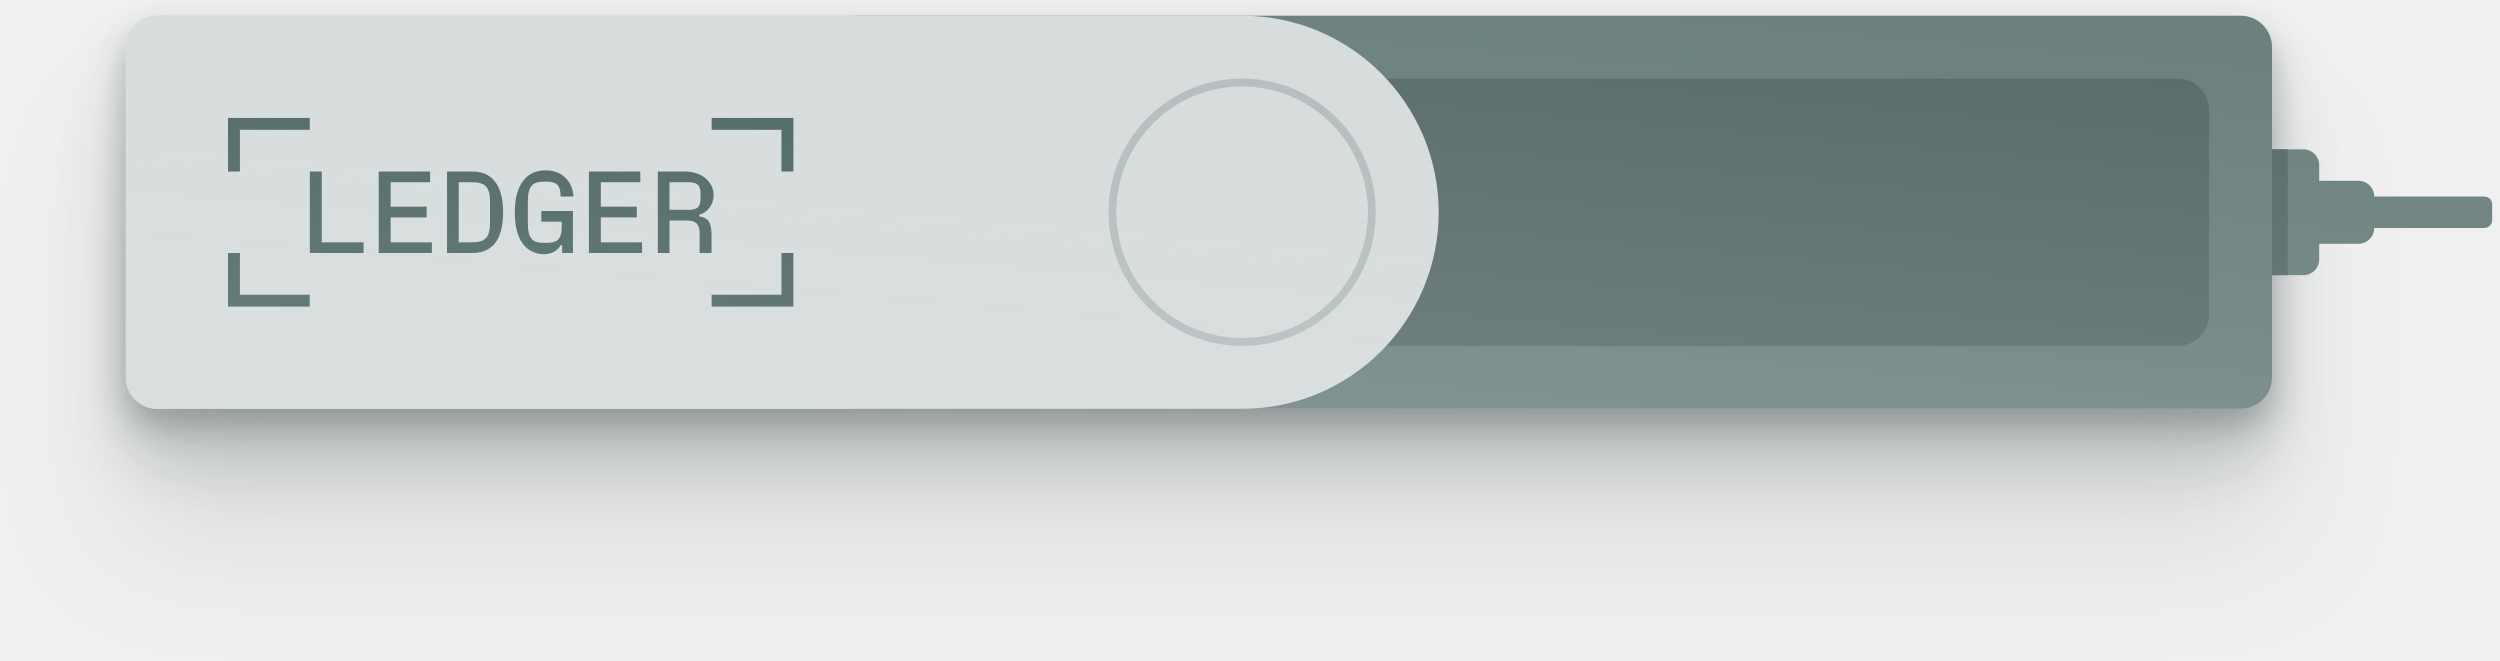
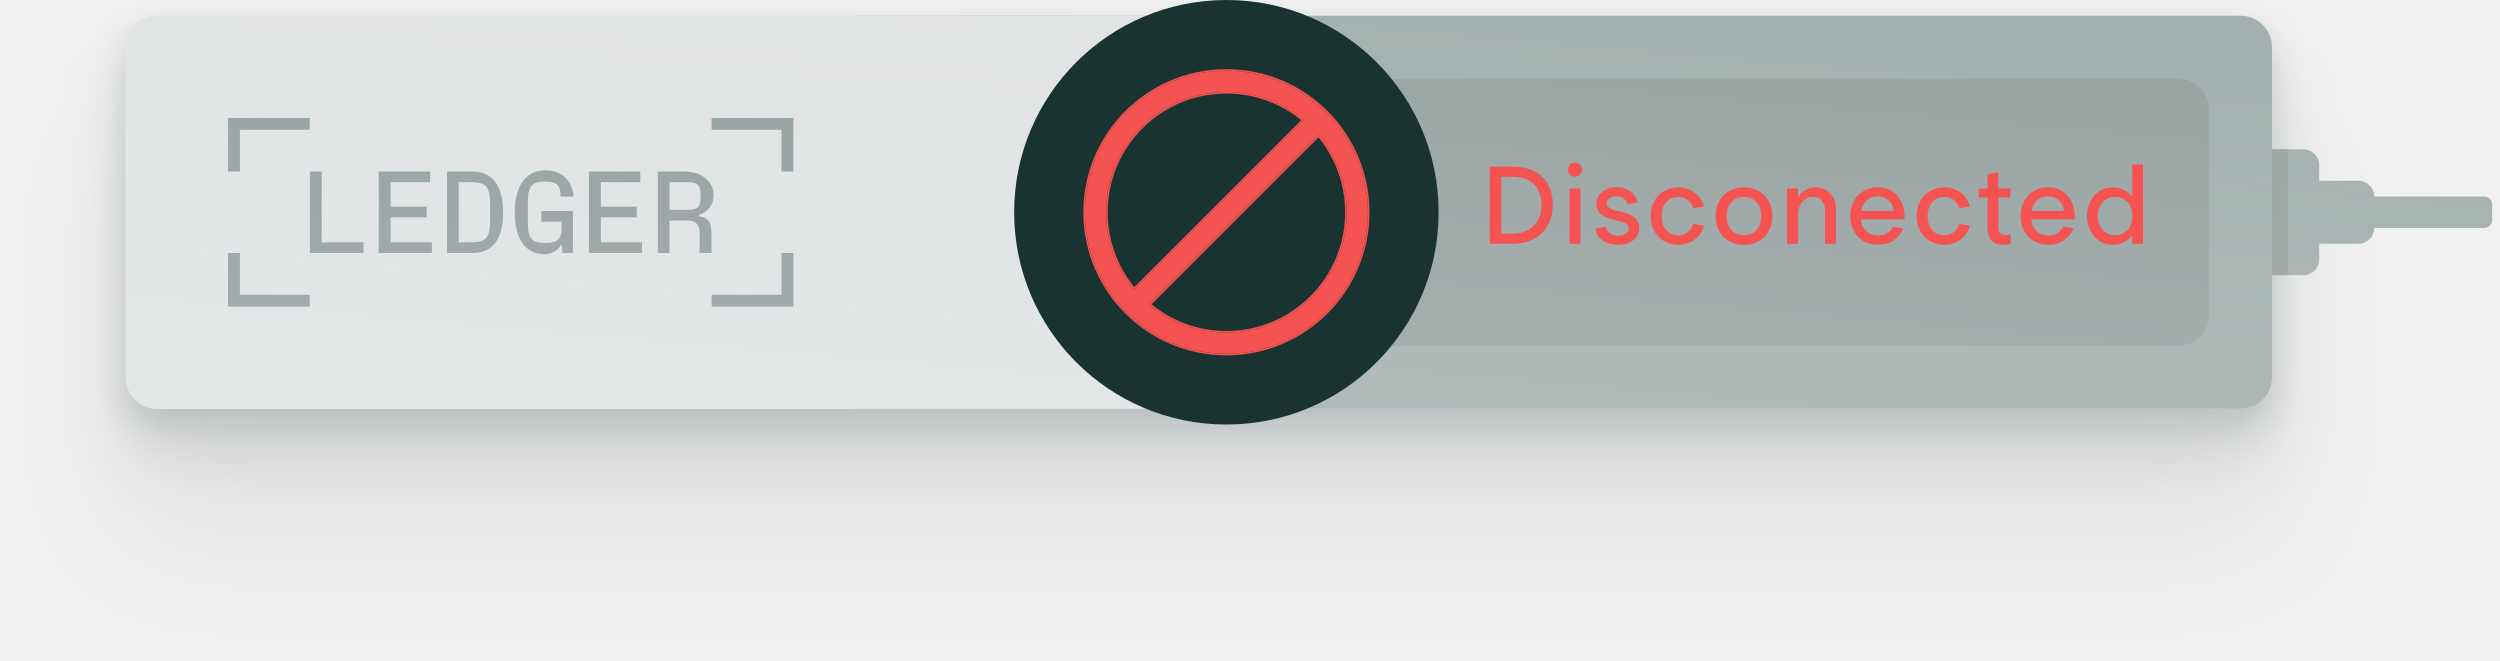
<svg xmlns="http://www.w3.org/2000/svg" width="318" height="84" viewBox="0 0 318 84" fill="none">
-   <g opacity="0.7">
-     <g filter="url(#filter0_ddd_5443_134319)">
-       <path fill-rule="evenodd" clip-rule="evenodd" d="M20 2C17.791 2 16 3.791 16 6V48C16 50.209 17.791 52 20 52H109H158L285 52C287.209 52 289 50.209 289 48V6C289 3.791 287.209 2 285 2L158.015 2C158.01 2 158.005 2 158 2H109H20Z" fill="#CCD3D3" />
+   <g clip-path="url(#clip0_19917_392147)">
+     <g opacity="0.4">
+       <g filter="url(#filter0_ddd_19917_392147)">
+         <path fill-rule="evenodd" clip-rule="evenodd" d="M20 2C17.791 2 16 3.791 16 6V48C16 50.209 17.791 52 20 52H109H158H285C287.209 52 289 50.209 289 48V6C289 3.791 287.209 2 285 2L158.015 2C158.01 2 158.005 2 158 2H109H20Z" fill="#CCD3D3" />
+       </g>
+       <path d="M109 52L285 52C287.209 52 289 50.209 289 48V6C289 3.791 287.209 2 285 2L109 2C106.791 2 105 3.791 105 6V48C105 50.209 106.791 52 109 52Z" fill="#33514E" />
+       <path d="M101 44L277 44C279.209 44 281 42.209 281 40V14C281 11.791 279.209 10 277 10L101 10C98.791 10 97 11.791 97 14V40C97 42.209 98.791 44 101 44Z" fill="#193330" />
+       <path d="M16 6C16 3.791 17.791 2 20 2H158C171.807 2 183 13.193 183 27C183 40.807 171.807 52 158 52H20C17.791 52 16 50.209 16 48V6Z" fill="#CCD3D3" />
+       <path d="M158 43.5C167.113 43.5 174.5 36.113 174.5 27C174.5 17.887 167.113 10.5 158 10.5C148.887 10.5 141.5 17.887 141.5 27C141.5 36.113 148.887 43.5 158 43.5Z" stroke="#99A8A7" />
+       <path fill-rule="evenodd" clip-rule="evenodd" d="M288 19H293C294.105 19 295 19.895 295 21V23H300C301.105 23 302 23.895 302 25H316C316.552 25 317 25.448 317 26V28C317 28.552 316.552 29 316 29H302C302 30.105 301.105 31 300 31H295V33C295 34.105 294.105 35 293 35H288V19Z" fill="#33514E" />
+       <path d="M291 19H289V35H291V19Z" fill="#193330" />
+       <path d="M90.522 37.489V39H100.919V32.185H99.404V37.489H90.522ZM90.522 15V16.511H99.404V21.815H100.919V15H90.522ZM85.16 26.689V23.178H87.537C88.695 23.178 89.111 23.563 89.111 24.615V25.237C89.111 26.319 88.71 26.689 87.537 26.689H85.16ZM88.933 27.311C90.017 27.03 90.774 26.022 90.774 24.822C90.774 24.067 90.477 23.385 89.913 22.837C89.2 22.155 88.249 21.815 87.016 21.815H83.674V32.185H85.16V28.052H87.388C88.532 28.052 88.992 28.526 88.992 29.711V32.185H90.507V29.948C90.507 28.319 90.121 27.697 88.933 27.519V27.311ZM76.426 27.652H81.001V26.289H76.426V23.178H81.447V21.815H74.911V32.185H81.67V30.822H76.426V27.652ZM71.45 28.2V28.911C71.45 30.407 70.901 30.896 69.519 30.896H69.193C67.811 30.896 67.143 30.452 67.143 28.392V25.607C67.143 23.533 67.841 23.103 69.222 23.103H69.519C70.871 23.103 71.302 23.607 71.316 25H72.95C72.802 22.955 71.435 21.667 69.385 21.667C68.39 21.667 67.558 21.978 66.935 22.57C65.999 23.444 65.479 24.926 65.479 27C65.479 29 65.925 30.481 66.846 31.4C67.469 32.007 68.331 32.333 69.178 32.333C70.069 32.333 70.886 31.977 71.302 31.207H71.509V32.185H72.876V26.837H68.851V28.2H71.45ZM58.35 23.178H59.969C61.499 23.178 62.331 23.563 62.331 25.637V28.363C62.331 30.437 61.499 30.822 59.969 30.822H58.35V23.178ZM60.103 32.185C62.94 32.185 63.994 30.037 63.994 27C63.994 23.919 62.865 21.815 60.073 21.815H56.864V32.185H60.103ZM49.691 27.652H54.266V26.289H49.691V23.178H54.711V21.815H48.175V32.185H54.934V30.822H49.691V27.652ZM40.927 21.815H39.412V32.185H46.245V30.822H40.927V21.815ZM29 32.185V39H39.397V37.489H30.515V32.185H29ZM29 15V21.815H30.515V16.511H39.397V15H29Z" fill="#032724" />
+       <path opacity="0.2" fill-rule="evenodd" clip-rule="evenodd" d="M16 6C16 3.791 17.791 2 20 2H109H158H158.015L285 2C287.209 2 289 3.791 289 6V19H293C294.105 19 295 19.895 295 21V23H300C301.105 23 302 23.895 302 25H316.5C317.052 25 317.5 25.448 317.5 26V28C317.5 28.552 317.052 29 316.5 29H302C302 30.105 301.105 31 300 31H295V33C295 34.105 294.105 35 293 35H289V48C289 50.209 287.209 52 285 52H158H109H20C17.791 52 16 50.209 16 48V6Z" fill="url(#paint0_linear_19917_392147)" />
    </g>
-     <rect x="289" y="52" width="184" height="50" rx="4" transform="rotate(-180 289 52)" fill="#33514E" />
-     <rect x="281" y="44" width="184" height="34" rx="4" transform="rotate(-180 281 44)" fill="#193330" />
-     <path d="M16 6C16 3.791 17.791 2 20 2H158C171.807 2 183 13.193 183 27C183 40.807 171.807 52 158 52H20C17.791 52 16 50.209 16 48V6Z" fill="#CCD3D3" />
-     <circle cx="158" cy="27" r="16.5" stroke="#99A8A7" />
-     <path fill-rule="evenodd" clip-rule="evenodd" d="M288 19H293C294.105 19 295 19.895 295 21V23H300C301.105 23 302 23.895 302 25H316C316.552 25 317 25.448 317 26V28C317 28.552 316.552 29 316 29H302C302 30.105 301.105 31 300 31H295V33C295 34.105 294.105 35 293 35H288V19Z" fill="#33514E" />
-     <rect x="289" y="19" width="2" height="16" fill="#193330" />
-     <path d="M90.522 37.489V39H100.919V32.185H99.404V37.489H90.522ZM90.522 15V16.511H99.404V21.815H100.919V15H90.522ZM85.16 26.689V23.178H87.537C88.695 23.178 89.111 23.563 89.111 24.615V25.237C89.111 26.319 88.71 26.689 87.537 26.689H85.16ZM88.933 27.311C90.017 27.03 90.774 26.022 90.774 24.822C90.774 24.067 90.477 23.385 89.913 22.837C89.2 22.155 88.249 21.815 87.016 21.815H83.674V32.185H85.16V28.052H87.388C88.532 28.052 88.992 28.526 88.992 29.711V32.185H90.507V29.948C90.507 28.319 90.121 27.697 88.933 27.519V27.311ZM76.426 27.652H81.001V26.289H76.426V23.178H81.447V21.815H74.911V32.185H81.67V30.822H76.426V27.652ZM71.45 28.2V28.911C71.45 30.407 70.901 30.896 69.519 30.896H69.193C67.811 30.896 67.143 30.452 67.143 28.392V25.607C67.143 23.533 67.841 23.103 69.222 23.103H69.519C70.871 23.103 71.302 23.607 71.316 25H72.95C72.802 22.955 71.435 21.667 69.385 21.667C68.39 21.667 67.558 21.978 66.935 22.57C65.999 23.444 65.479 24.926 65.479 27C65.479 29 65.925 30.481 66.846 31.4C67.469 32.007 68.331 32.333 69.178 32.333C70.069 32.333 70.886 31.977 71.302 31.207H71.509V32.185H72.876V26.837H68.851V28.2H71.45ZM58.35 23.178H59.969C61.499 23.178 62.331 23.563 62.331 25.637V28.363C62.331 30.437 61.499 30.822 59.969 30.822H58.35V23.178ZM60.103 32.185C62.94 32.185 63.994 30.037 63.994 27C63.994 23.919 62.865 21.815 60.073 21.815H56.864V32.185H60.103ZM49.691 27.652H54.266V26.289H49.691V23.178H54.711V21.815H48.175V32.185H54.934V30.822H49.691V27.652ZM40.927 21.815H39.412V32.185H46.245V30.822H40.927V21.815ZM29 32.185V39H39.397V37.489H30.515V32.185H29ZM29 15V21.815H30.515V16.511H39.397V15H29Z" fill="#032724" />
-     <path opacity="0.2" fill-rule="evenodd" clip-rule="evenodd" d="M16 6C16 3.791 17.791 2 20 2H109H158L158.015 2L285 2C287.209 2 289 3.791 289 6V19H293C294.105 19 295 19.895 295 21V23H300C301.105 23 302 23.895 302 25H316.5C317.052 25 317.5 25.448 317.5 26V28C317.5 28.552 317.052 29 316.5 29H302C302 30.105 301.105 31 300 31H295V33C295 34.105 294.105 35 293 35H289V48C289 50.209 287.209 52 285 52L158 52H109H20C17.791 52 16 50.209 16 48V6Z" fill="url(#paint0_linear_5443_134319)" />
+     <path d="M156 54C170.912 54 183 41.912 183 27C183 12.088 170.912 0 156 0C141.088 0 129 12.088 129 27C129 41.912 141.088 54 156 54Z" fill="#193330" />
+     <path d="M192.491 21.2C195.557 21.2 197.517 23.02 197.517 26.03C197.517 29.096 195.473 31 192.491 31H189.509V21.2H192.491ZM192.477 29.712C194.563 29.712 196.075 28.354 196.075 26.016C196.075 23.762 194.647 22.488 192.477 22.488H190.951V29.712H192.477Z" fill="#F55252" />
+     <path d="M200.321 22.474C199.817 22.474 199.439 22.082 199.439 21.578C199.439 21.074 199.817 20.682 200.321 20.682C200.839 20.682 201.231 21.074 201.231 21.578C201.231 22.082 200.839 22.474 200.321 22.474ZM201.021 31H199.635V23.972H201.021V31Z" fill="#F55252" />
+     <path d="M204.383 25.848C204.383 26.492 205.139 26.702 205.867 26.856C207.127 27.122 208.527 27.556 208.527 29.012C208.527 30.426 207.211 31.14 205.797 31.14C204.411 31.14 203.123 30.468 202.927 29.068L204.271 28.844C204.425 29.6 204.985 29.992 205.769 29.992C206.371 29.992 207.169 29.754 207.169 29.068C207.169 28.424 206.469 28.242 205.797 28.088C204.327 27.766 203.053 27.304 203.053 25.974C203.053 24.644 204.299 23.804 205.629 23.804C206.861 23.804 208.065 24.504 208.317 25.736L206.987 25.96C206.847 25.33 206.301 24.952 205.629 24.952C205.041 24.952 204.383 25.246 204.383 25.848Z" fill="#F55252" />
+     <path d="M213.494 29.922C214.418 29.922 215.146 29.348 215.37 28.466L216.714 28.704C216.406 30.202 214.978 31.14 213.522 31.14C211.394 31.14 209.966 29.586 209.966 27.486C209.966 25.4 211.394 23.832 213.522 23.832C214.964 23.832 216.406 24.77 216.714 26.268L215.37 26.506C215.146 25.624 214.418 25.05 213.508 25.05C212.08 25.05 211.352 26.142 211.352 27.486C211.352 28.83 212.08 29.922 213.494 29.922Z" fill="#F55252" />
+     <path d="M221.846 23.832C223.96 23.832 225.444 25.358 225.444 27.486C225.444 29.614 223.974 31.14 221.846 31.14C219.69 31.14 218.22 29.614 218.22 27.486C218.22 25.358 219.69 23.832 221.846 23.832ZM221.832 29.922C223.232 29.922 224.03 28.872 224.03 27.486C224.03 26.1 223.232 25.05 221.832 25.05C220.432 25.05 219.634 26.1 219.634 27.486C219.634 28.872 220.432 29.922 221.832 29.922Z" fill="#F55252" />
+     <path d="M230.956 23.832C232.412 23.832 233.532 25.008 233.532 26.45V31H232.146V26.772C232.146 25.82 231.642 25.05 230.606 25.05C229.304 25.05 228.702 26.212 228.702 27.374V31H227.316V23.972H228.702V25.092C229.192 24.308 230.032 23.832 230.956 23.832Z" fill="#F55252" />
+     <path d="M242.259 27.598C242.259 27.696 242.259 27.808 242.245 27.906H236.715C236.785 29.138 237.681 29.95 238.899 29.95C239.753 29.95 240.411 29.586 240.789 28.816L242.105 29.054C241.489 30.44 240.355 31.14 238.899 31.14C236.785 31.14 235.371 29.6 235.371 27.5C235.371 25.414 236.743 23.818 238.857 23.818C240.985 23.818 242.259 25.47 242.259 27.598ZM236.771 26.828H240.873C240.775 25.708 239.921 24.966 238.857 24.966C237.723 24.966 236.925 25.708 236.771 26.828Z" fill="#F55252" />
+     <path d="M247.33 29.922C248.254 29.922 248.982 29.348 249.206 28.466L250.55 28.704C250.242 30.202 248.814 31.14 247.358 31.14C245.23 31.14 243.802 29.586 243.802 27.486C243.802 25.4 245.23 23.832 247.358 23.832C248.8 23.832 250.242 24.77 250.55 26.268L249.206 26.506C248.982 25.624 248.254 25.05 247.344 25.05C245.916 25.05 245.188 26.142 245.188 27.486C245.188 28.83 245.916 29.922 247.33 29.922Z" fill="#F55252" />
+     <path d="M255.71 25.12H254.198V28.746C254.198 29.53 254.31 29.894 255.136 29.894C255.346 29.894 255.556 29.866 255.752 29.796V31.056C255.486 31.112 255.164 31.14 254.898 31.14C253.498 31.14 252.812 30.426 252.812 29.026V25.12H251.692V23.972H252.826V22.152L254.184 21.914V23.972H255.71V25.12Z" fill="#F55252" />
+     <path d="M263.917 27.598C263.917 27.696 263.917 27.808 263.903 27.906H258.373C258.443 29.138 259.339 29.95 260.557 29.95C261.411 29.95 262.069 29.586 262.447 28.816L263.763 29.054C263.147 30.44 262.013 31.14 260.557 31.14C258.443 31.14 257.029 29.6 257.029 27.5C257.029 25.414 258.401 23.818 260.515 23.818C262.643 23.818 263.917 25.47 263.917 27.598ZM258.429 26.828H262.531C262.433 25.708 261.579 24.966 260.515 24.966C259.381 24.966 258.583 25.708 258.429 26.828Z" fill="#F55252" />
+     <path d="M272.601 20.92V31H271.215V29.908C270.711 30.692 269.759 31.14 268.737 31.14C266.791 31.14 265.475 29.516 265.475 27.472C265.475 25.414 266.805 23.832 268.751 23.832C269.787 23.832 270.697 24.294 271.215 25.05V20.92H272.601ZM271.229 27.486C271.229 26.128 270.431 25.05 269.031 25.05C267.715 25.05 266.861 26.016 266.861 27.486C266.861 28.956 267.715 29.922 269.031 29.922C270.431 29.922 271.229 28.844 271.229 27.486Z" fill="#F55252" />
+     <path fill-rule="evenodd" clip-rule="evenodd" d="M171.3 27C171.3 35.45 164.45 42.3 156 42.3C152.261 42.3 148.835 40.959 146.178 38.731L167.731 17.178C169.959 19.835 171.3 23.261 171.3 27ZM144.269 36.822L165.822 15.269C163.165 13.041 159.739 11.7 156 11.7C147.55 11.7 140.7 18.55 140.7 27C140.7 30.739 142.041 34.165 144.269 36.822ZM174 27C174 36.941 165.941 45 156 45C146.059 45 138 36.941 138 27C138 17.059 146.059 9 156 9C165.941 9 174 17.059 174 27Z" fill="#F55252" />
+     <path fill-rule="evenodd" clip-rule="evenodd" d="M156 42.1C164.34 42.1 171.1 35.339 171.1 27C171.1 23.388 169.832 20.073 167.717 17.475L146.475 38.717C149.073 40.832 152.388 42.1 156 42.1ZM146.333 38.859C146.281 38.817 146.229 38.774 146.178 38.731L167.731 17.178C167.774 17.229 167.817 17.281 167.86 17.332C170.01 19.968 171.3 23.333 171.3 27C171.3 35.45 164.45 42.3 156 42.3C152.333 42.3 148.968 41.01 146.333 38.859ZM165.822 15.268C165.771 15.225 165.719 15.183 165.667 15.14C163.032 12.99 159.667 11.7 156 11.7C147.55 11.7 140.7 18.55 140.7 27C140.7 30.667 141.99 34.032 144.141 36.667C144.183 36.719 144.226 36.771 144.269 36.822L165.822 15.268ZM165.525 15.283L144.283 36.525C142.168 33.927 140.9 30.611 140.9 27C140.9 18.66 147.661 11.9 156 11.9C159.612 11.9 162.927 13.168 165.525 15.283ZM174.2 27C174.2 37.051 166.052 45.2 156 45.2C145.948 45.2 137.8 37.051 137.8 27C137.8 16.948 145.948 8.8 156 8.8C166.052 8.8 174.2 16.948 174.2 27ZM156 45C165.941 45 174 36.941 174 27C174 17.059 165.941 9 156 9C146.059 9 138 17.059 138 27C138 36.941 146.059 45 156 45Z" fill="#F55252" />
  </g>
  <defs>
-     <filter id="filter0_ddd_5443_134319" x="0" y="0" width="305" height="84" filterUnits="userSpaceOnUse" color-interpolation-filters="sRGB">
+     <filter id="filter0_ddd_19917_392147" x="0" y="0" width="305" height="84" filterUnits="userSpaceOnUse" color-interpolation-filters="sRGB">
      <feFlood flood-opacity="0" result="BackgroundImageFix" />
      <feColorMatrix in="SourceAlpha" type="matrix" values="0 0 0 0 0 0 0 0 0 0 0 0 0 0 0 0 0 0 127 0" result="hardAlpha" />
      <feOffset dy="2" />
      <feGaussianBlur stdDeviation="2" />
      <feColorMatrix type="matrix" values="0 0 0 0 0 0 0 0 0 0.078 0 0 0 0 0.075 0 0 0 0.34 0" />
-       <feBlend mode="normal" in2="BackgroundImageFix" result="effect1_dropShadow_5443_134319" />
+       <feBlend mode="normal" in2="BackgroundImageFix" result="effect1_dropShadow_19917_392147" />
      <feColorMatrix in="SourceAlpha" type="matrix" values="0 0 0 0 0 0 0 0 0 0 0 0 0 0 0 0 0 0 127 0" result="hardAlpha" />
      <feOffset dy="6" />
      <feGaussianBlur stdDeviation="4" />
      <feColorMatrix type="matrix" values="0 0 0 0 0 0 0 0 0 0.078 0 0 0 0 0.075 0 0 0 0.24 0" />
-       <feBlend mode="normal" in2="effect1_dropShadow_5443_134319" result="effect2_dropShadow_5443_134319" />
+       <feBlend mode="normal" in2="effect1_dropShadow_19917_392147" result="effect2_dropShadow_19917_392147" />
      <feColorMatrix in="SourceAlpha" type="matrix" values="0 0 0 0 0 0 0 0 0 0 0 0 0 0 0 0 0 0 127 0" result="hardAlpha" />
      <feOffset dy="16" />
      <feGaussianBlur stdDeviation="8" />
      <feColorMatrix type="matrix" values="0 0 0 0 0 0 0 0 0 0.078 0 0 0 0 0.075 0 0 0 0.14 0" />
-       <feBlend mode="normal" in2="effect2_dropShadow_5443_134319" result="effect3_dropShadow_5443_134319" />
-       <feBlend mode="normal" in="SourceGraphic" in2="effect3_dropShadow_5443_134319" result="shape" />
+       <feBlend mode="normal" in2="effect2_dropShadow_19917_392147" result="effect3_dropShadow_19917_392147" />
+       <feBlend mode="normal" in="SourceGraphic" in2="effect3_dropShadow_19917_392147" result="shape" />
    </filter>
-     <linearGradient id="paint0_linear_5443_134319" x1="317.922" y1="2.55" x2="311.566" y2="76.117" gradientUnits="userSpaceOnUse">
+     <linearGradient id="paint0_linear_19917_392147" x1="317.922" y1="2.55" x2="311.566" y2="76.117" gradientUnits="userSpaceOnUse">
      <stop offset="0.109" stop-color="#CCD3D3" stop-opacity="0" />
      <stop offset="0.951" stop-color="#DEE8E8" />
    </linearGradient>
+     <clipPath id="clip0_19917_392147">
+       <rect width="318" height="84" fill="white" />
+     </clipPath>
  </defs>
</svg>
